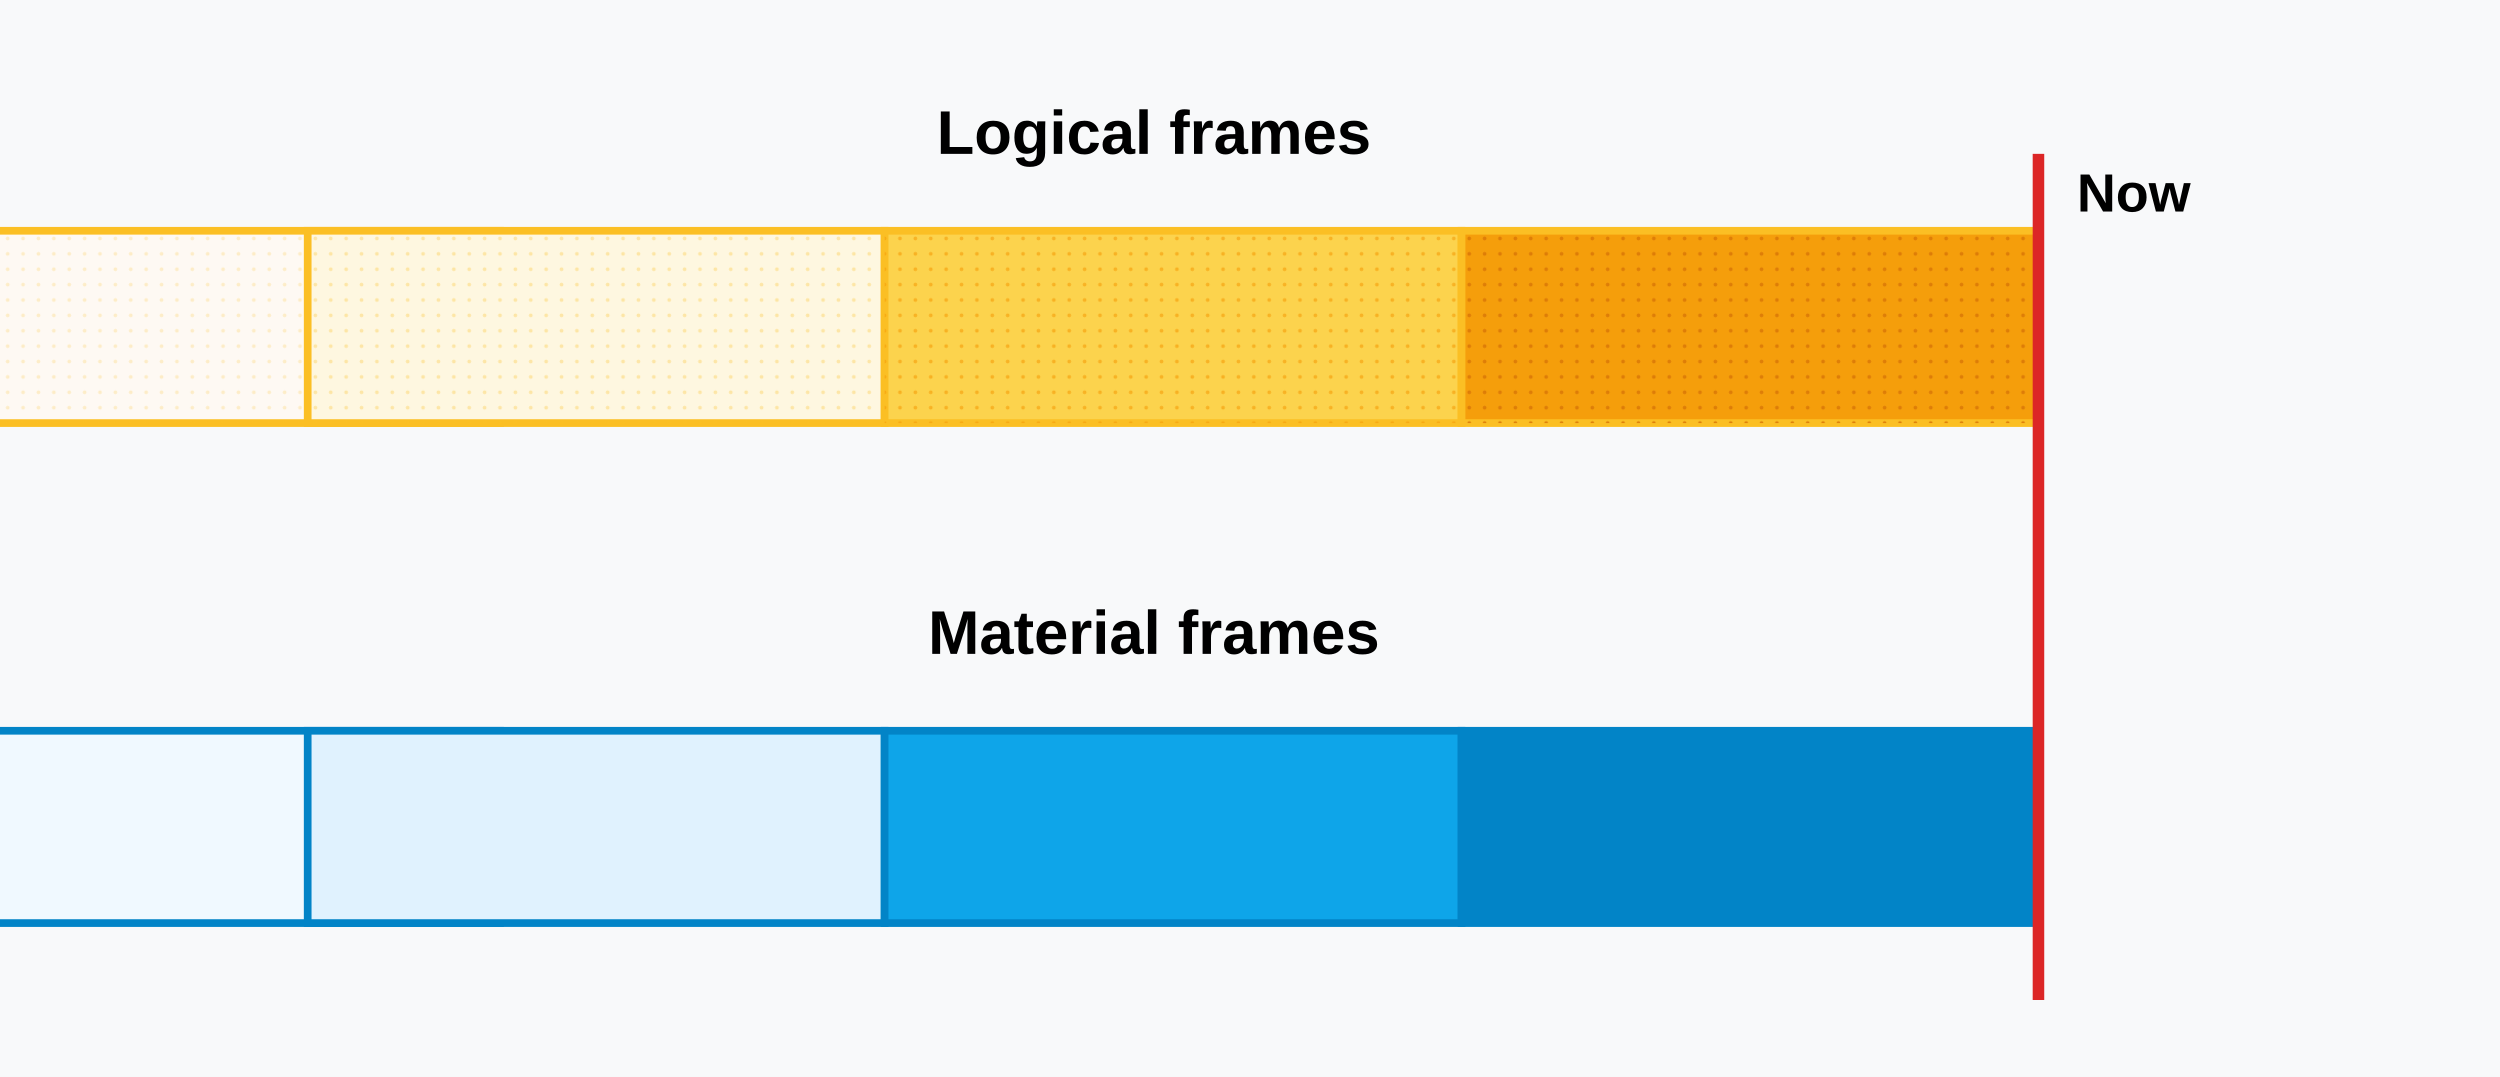
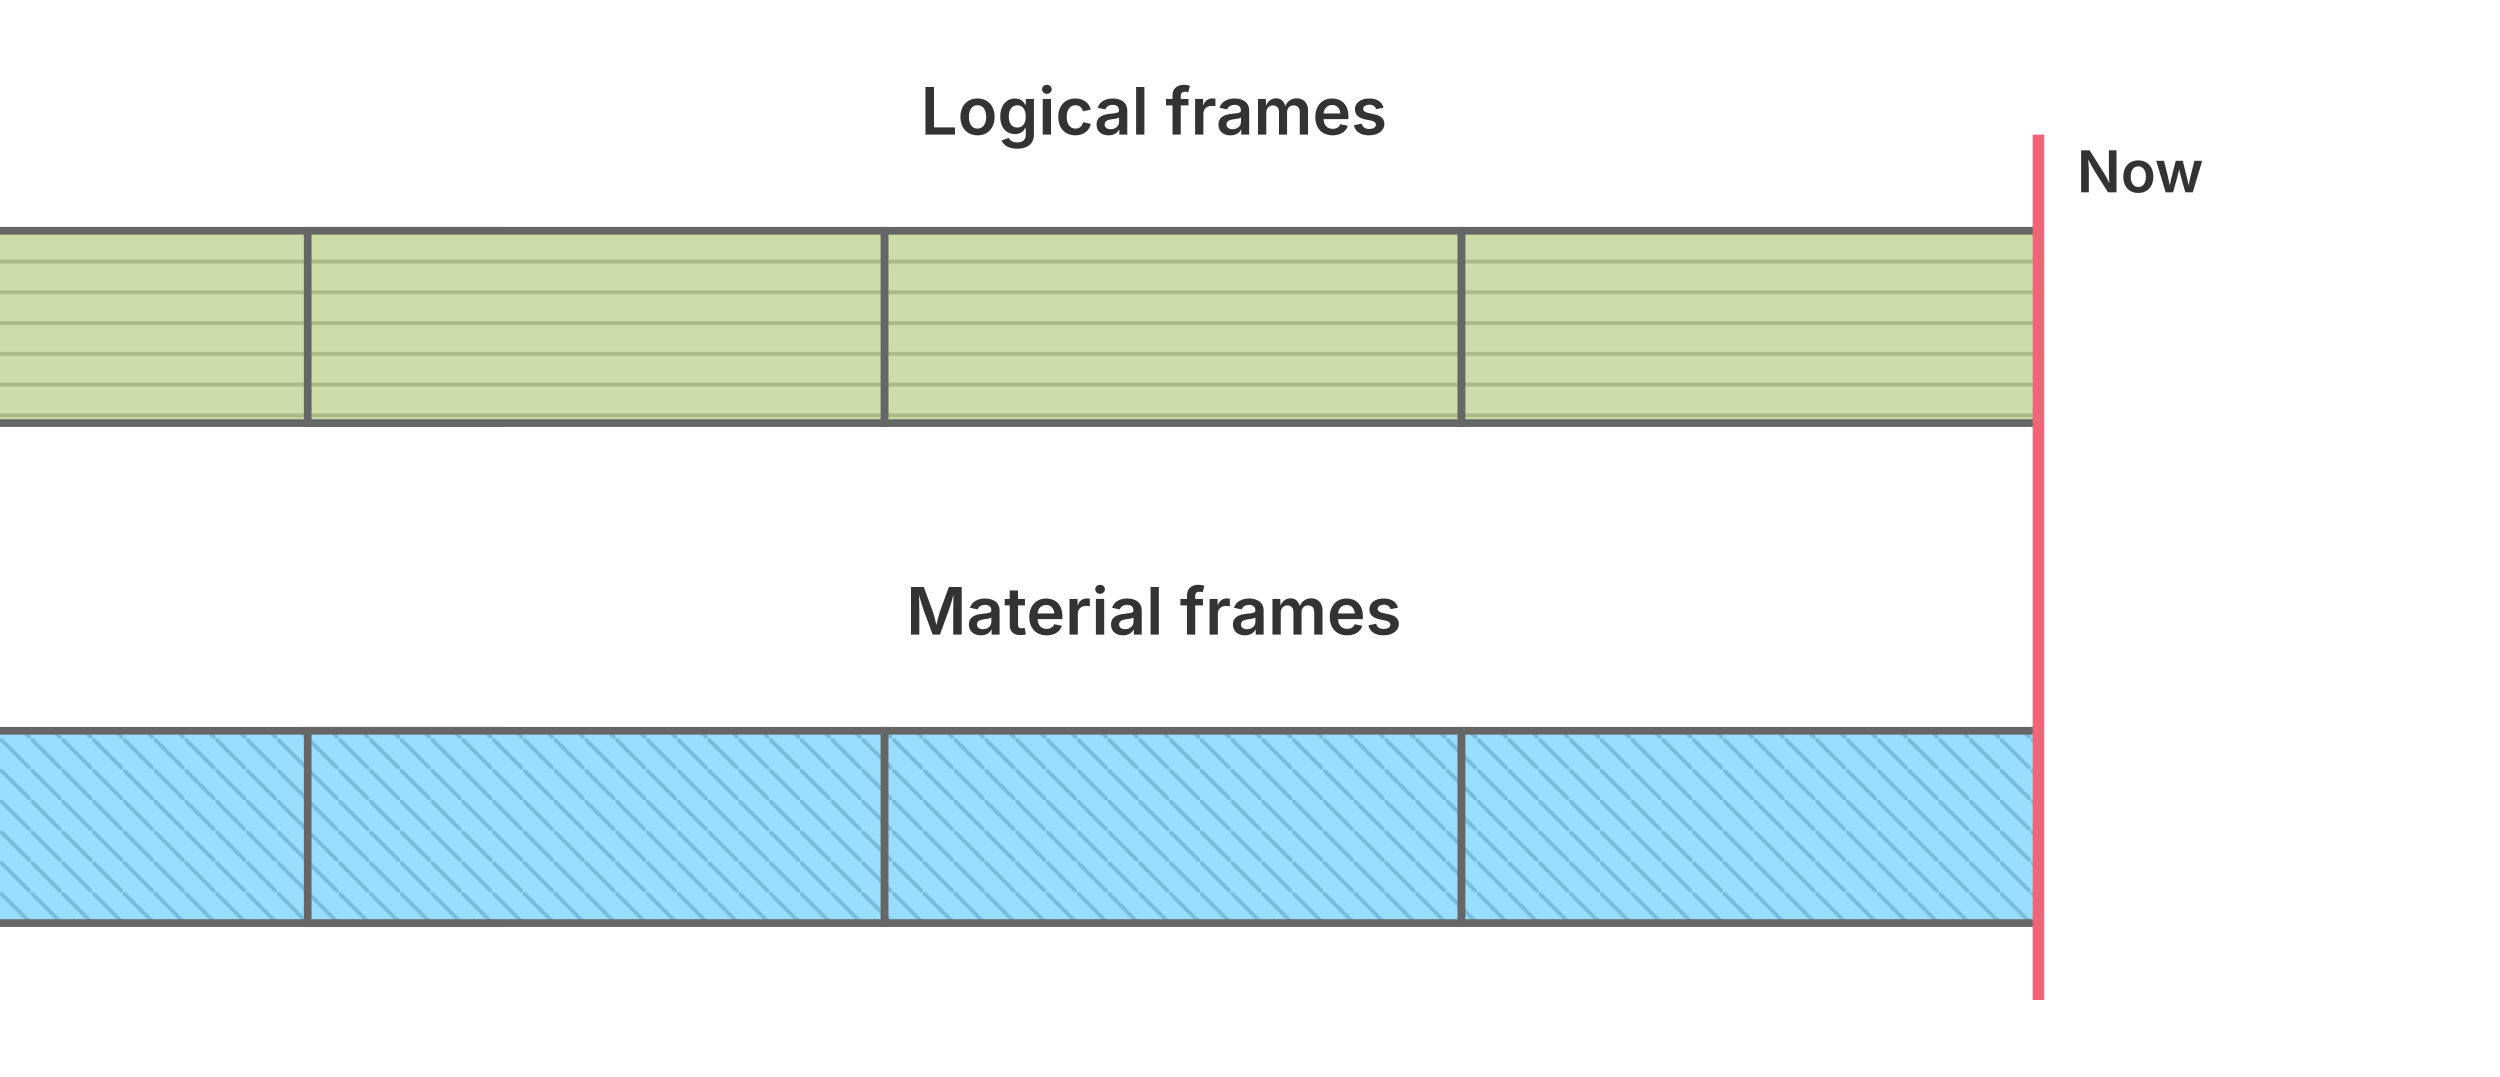
<svg xmlns="http://www.w3.org/2000/svg" width="650" height="280">
-   <rect width="650" height="280" fill="#f8f9fa" />
-   <text x="300" y="40" text-anchor="middle" font-family="Arial, sans-serif" font-size="16" font-weight="bold">Logical frames</text>
-   <rect x="-20" y="60" width="150" height="50" fill="#fef9f3" stroke="#fbbf24" stroke-width="2" />
-   <pattern id="dots0" patternUnits="userSpaceOnUse" width="4" height="4">
-     <circle cx="2" cy="2" r="0.5" fill="#fbbf24" opacity="0.2" />
-   </pattern>
-   <rect x="-20" y="60" width="150" height="50" fill="url(#dots0)" />
-   <rect x="80" y="60" width="150" height="50" fill="#fef7e0" stroke="#fbbf24" stroke-width="2" />
-   <pattern id="dots1" patternUnits="userSpaceOnUse" width="4" height="4">
-     <circle cx="2" cy="2" r="0.5" fill="#fbbf24" opacity="0.3" />
-   </pattern>
-   <rect x="80" y="60" width="150" height="50" fill="url(#dots1)" />
-   <rect x="230" y="60" width="150" height="50" fill="#fcd34d" stroke="#fbbf24" stroke-width="2" />
-   <pattern id="dots2" patternUnits="userSpaceOnUse" width="4" height="4">
-     <circle cx="2" cy="2" r="0.5" fill="#f59e0b" opacity="0.6" />
-   </pattern>
-   <rect x="230" y="60" width="150" height="50" fill="url(#dots2)" />
-   <rect x="380" y="60" width="150" height="50" fill="#f59e0b" stroke="#fbbf24" stroke-width="2" />
-   <pattern id="dots3" patternUnits="userSpaceOnUse" width="4" height="4">
-     <circle cx="2" cy="2" r="0.5" fill="#d97706" opacity="0.8" />
-   </pattern>
-   <rect x="380" y="60" width="150" height="50" fill="url(#dots3)" />
-   <text x="300" y="170" text-anchor="middle" font-family="Arial, sans-serif" font-size="16" font-weight="bold">Material frames</text>
-   <rect x="-20" y="190" width="150" height="50" fill="#f0f9ff" stroke="#0284c7" stroke-width="2" />
-   <rect x="80" y="190" width="150" height="50" fill="#e0f2fe" stroke="#0284c7" stroke-width="2" />
-   <rect x="230" y="190" width="150" height="50" fill="#0ea5e9" stroke="#0284c7" stroke-width="2" />
-   <rect x="380" y="190" width="150" height="50" fill="#0284c7" stroke="#0284c7" stroke-width="2" />
-   <line x1="530" y1="40" x2="530" y2="260" stroke="#dc2626" stroke-width="3" />
-   <text x="540" y="55" font-family="Arial, sans-serif" font-size="14" font-weight="bold">Now</text>
+   <rect width="650" height="280" fill="#FFFFFF" />
+   <defs>
+     <pattern id="logical" patternUnits="userSpaceOnUse" width="8" height="8">
+       <rect width="8" height="8" fill="#CCDDAA" />
+       <line x1="0" y1="4" x2="8" y2="4" stroke="#AABB88" stroke-width="1" />
+     </pattern>
+     <pattern id="material" patternUnits="userSpaceOnUse" width="8" height="8">
+       <rect width="8" height="8" fill="#99DDFF" />
+       <line x1="0" y1="0" x2="8" y2="8" stroke="#77BBDD" stroke-width="1" />
+     </pattern>
+   </defs>
+   <text x="300" y="35" text-anchor="middle" font-family="'Inter', 'Segoe UI', system-ui, sans-serif" font-size="17" font-weight="600" fill="#333333">Logical frames</text>
+   <rect x="-20" y="60" width="150" height="50" fill="url(#logical)" stroke="#666666" stroke-width="2" />
+   <rect x="80" y="60" width="150" height="50" fill="url(#logical)" stroke="#666666" stroke-width="2" />
+   <rect x="230" y="60" width="150" height="50" fill="url(#logical)" stroke="#666666" stroke-width="2" />
+   <rect x="380" y="60" width="150" height="50" fill="url(#logical)" stroke="#666666" stroke-width="2" />
+   <text x="300" y="165" text-anchor="middle" font-family="'Inter', 'Segoe UI', system-ui, sans-serif" font-size="17" font-weight="600" fill="#333333">Material frames</text>
+   <rect x="-20" y="190" width="150" height="50" fill="url(#material)" stroke="#666666" stroke-width="2" />
+   <rect x="80" y="190" width="150" height="50" fill="url(#material)" stroke="#666666" stroke-width="2" />
+   <rect x="230" y="190" width="150" height="50" fill="url(#material)" stroke="#666666" stroke-width="2" />
+   <rect x="380" y="190" width="150" height="50" fill="url(#material)" stroke="#666666" stroke-width="2" />
+   <line x1="530" y1="35" x2="530" y2="260" stroke="#EE6677" stroke-width="3" />
+   <text x="540" y="50" font-family="'Inter', 'Segoe UI', system-ui, sans-serif" font-size="15" font-weight="600" fill="#333333">Now</text>
</svg>
